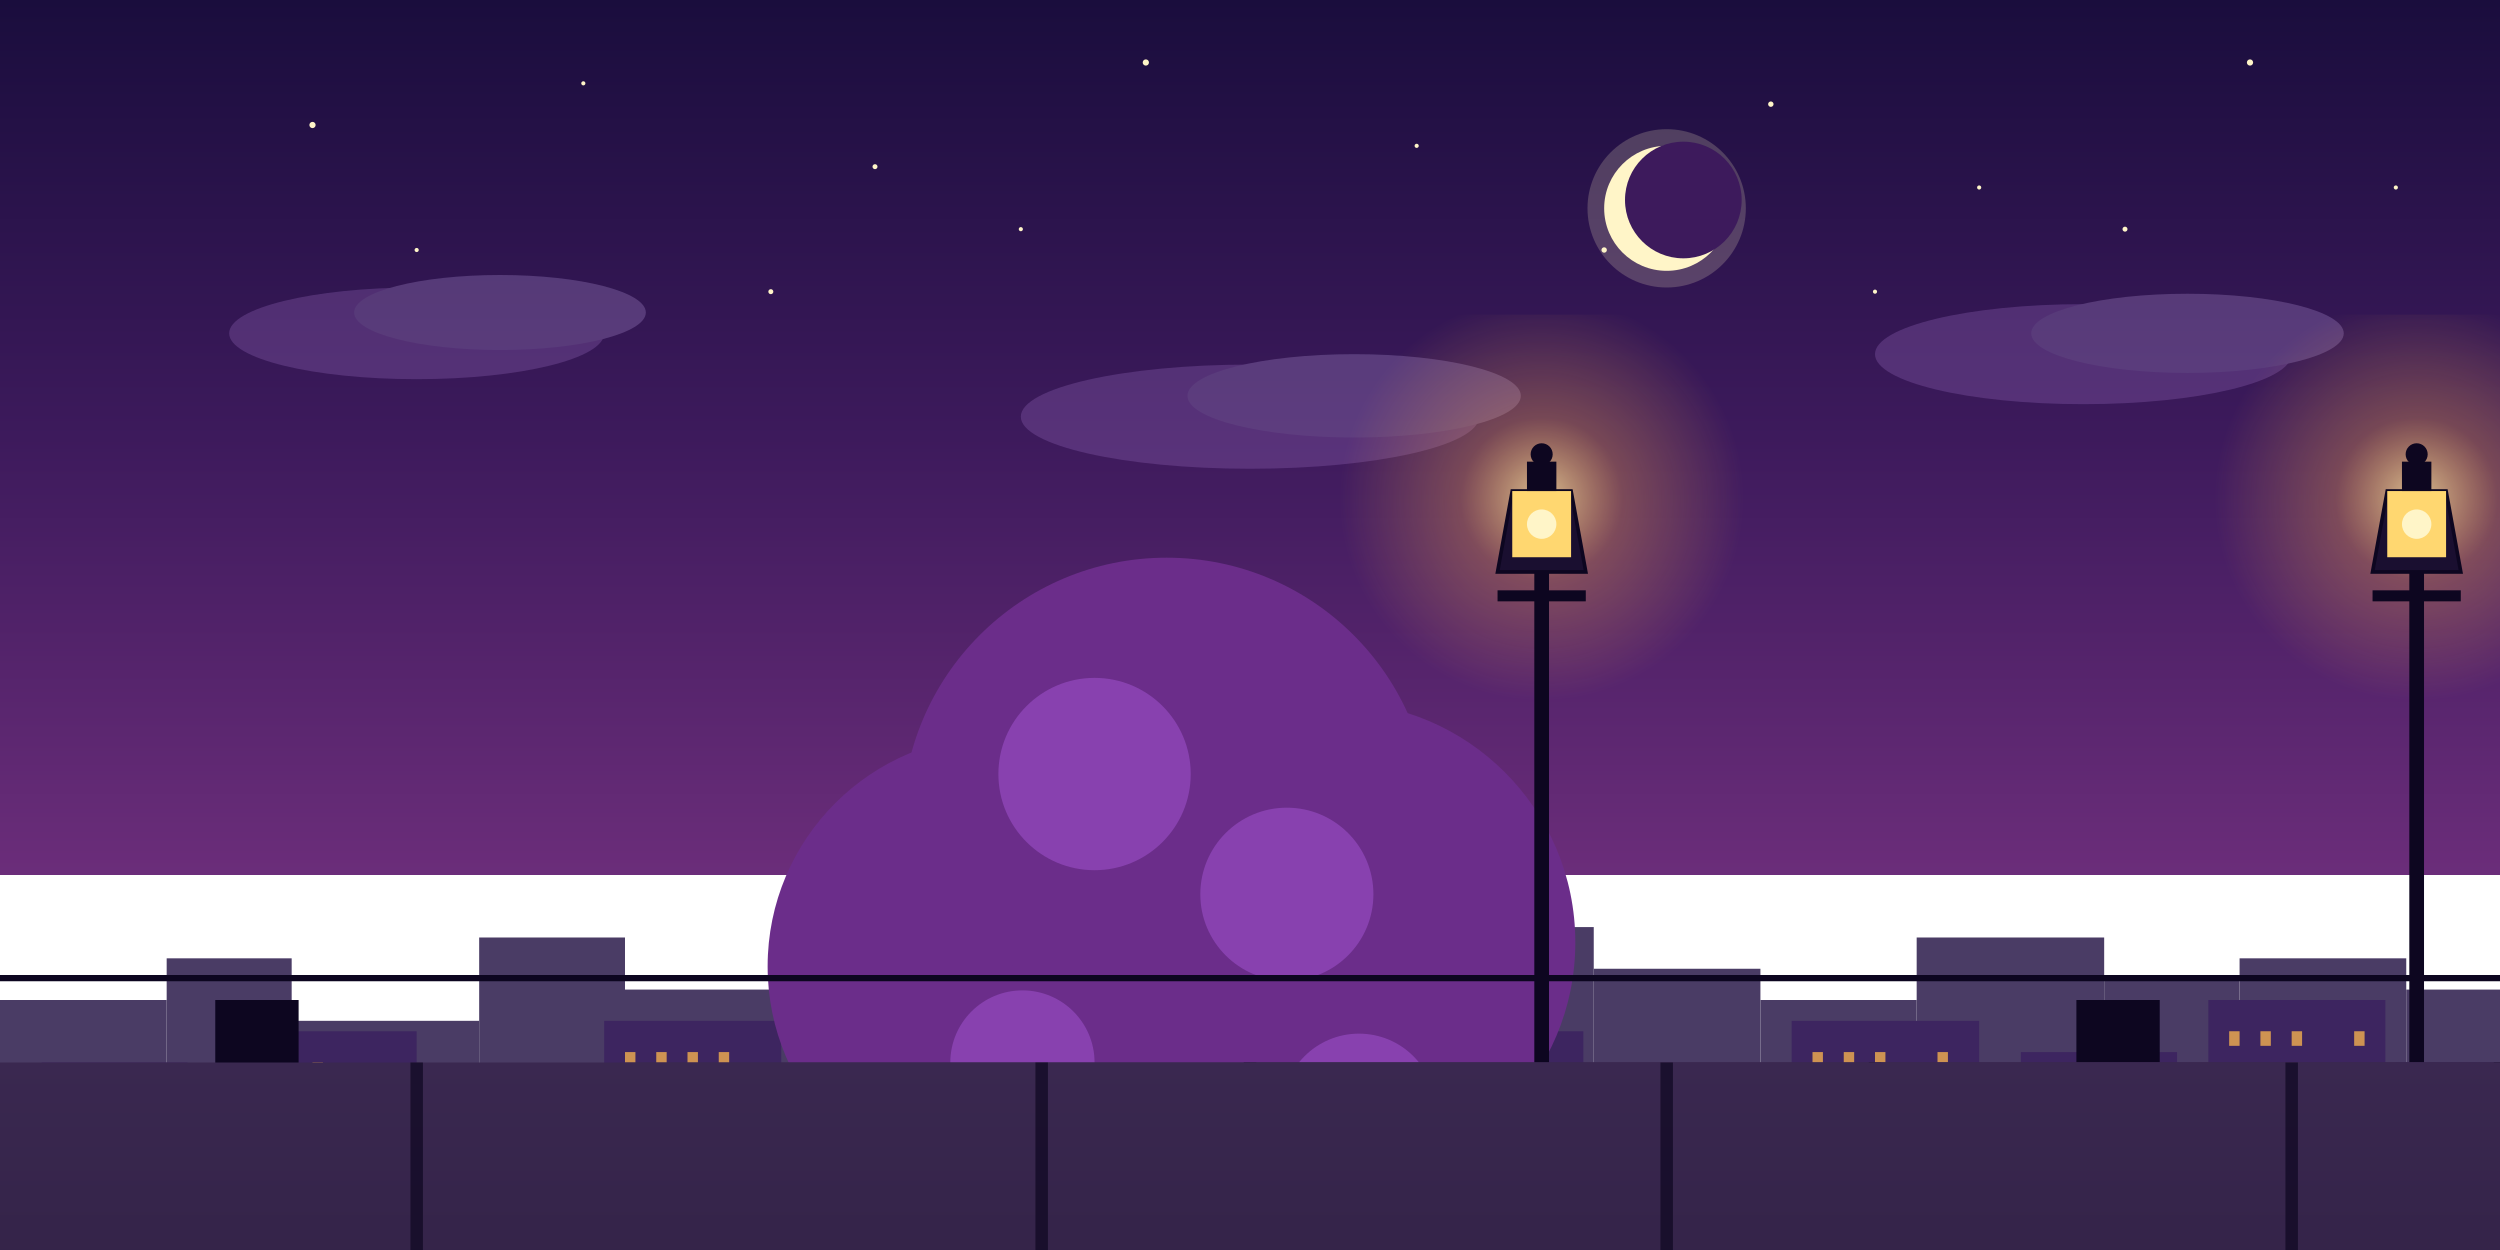
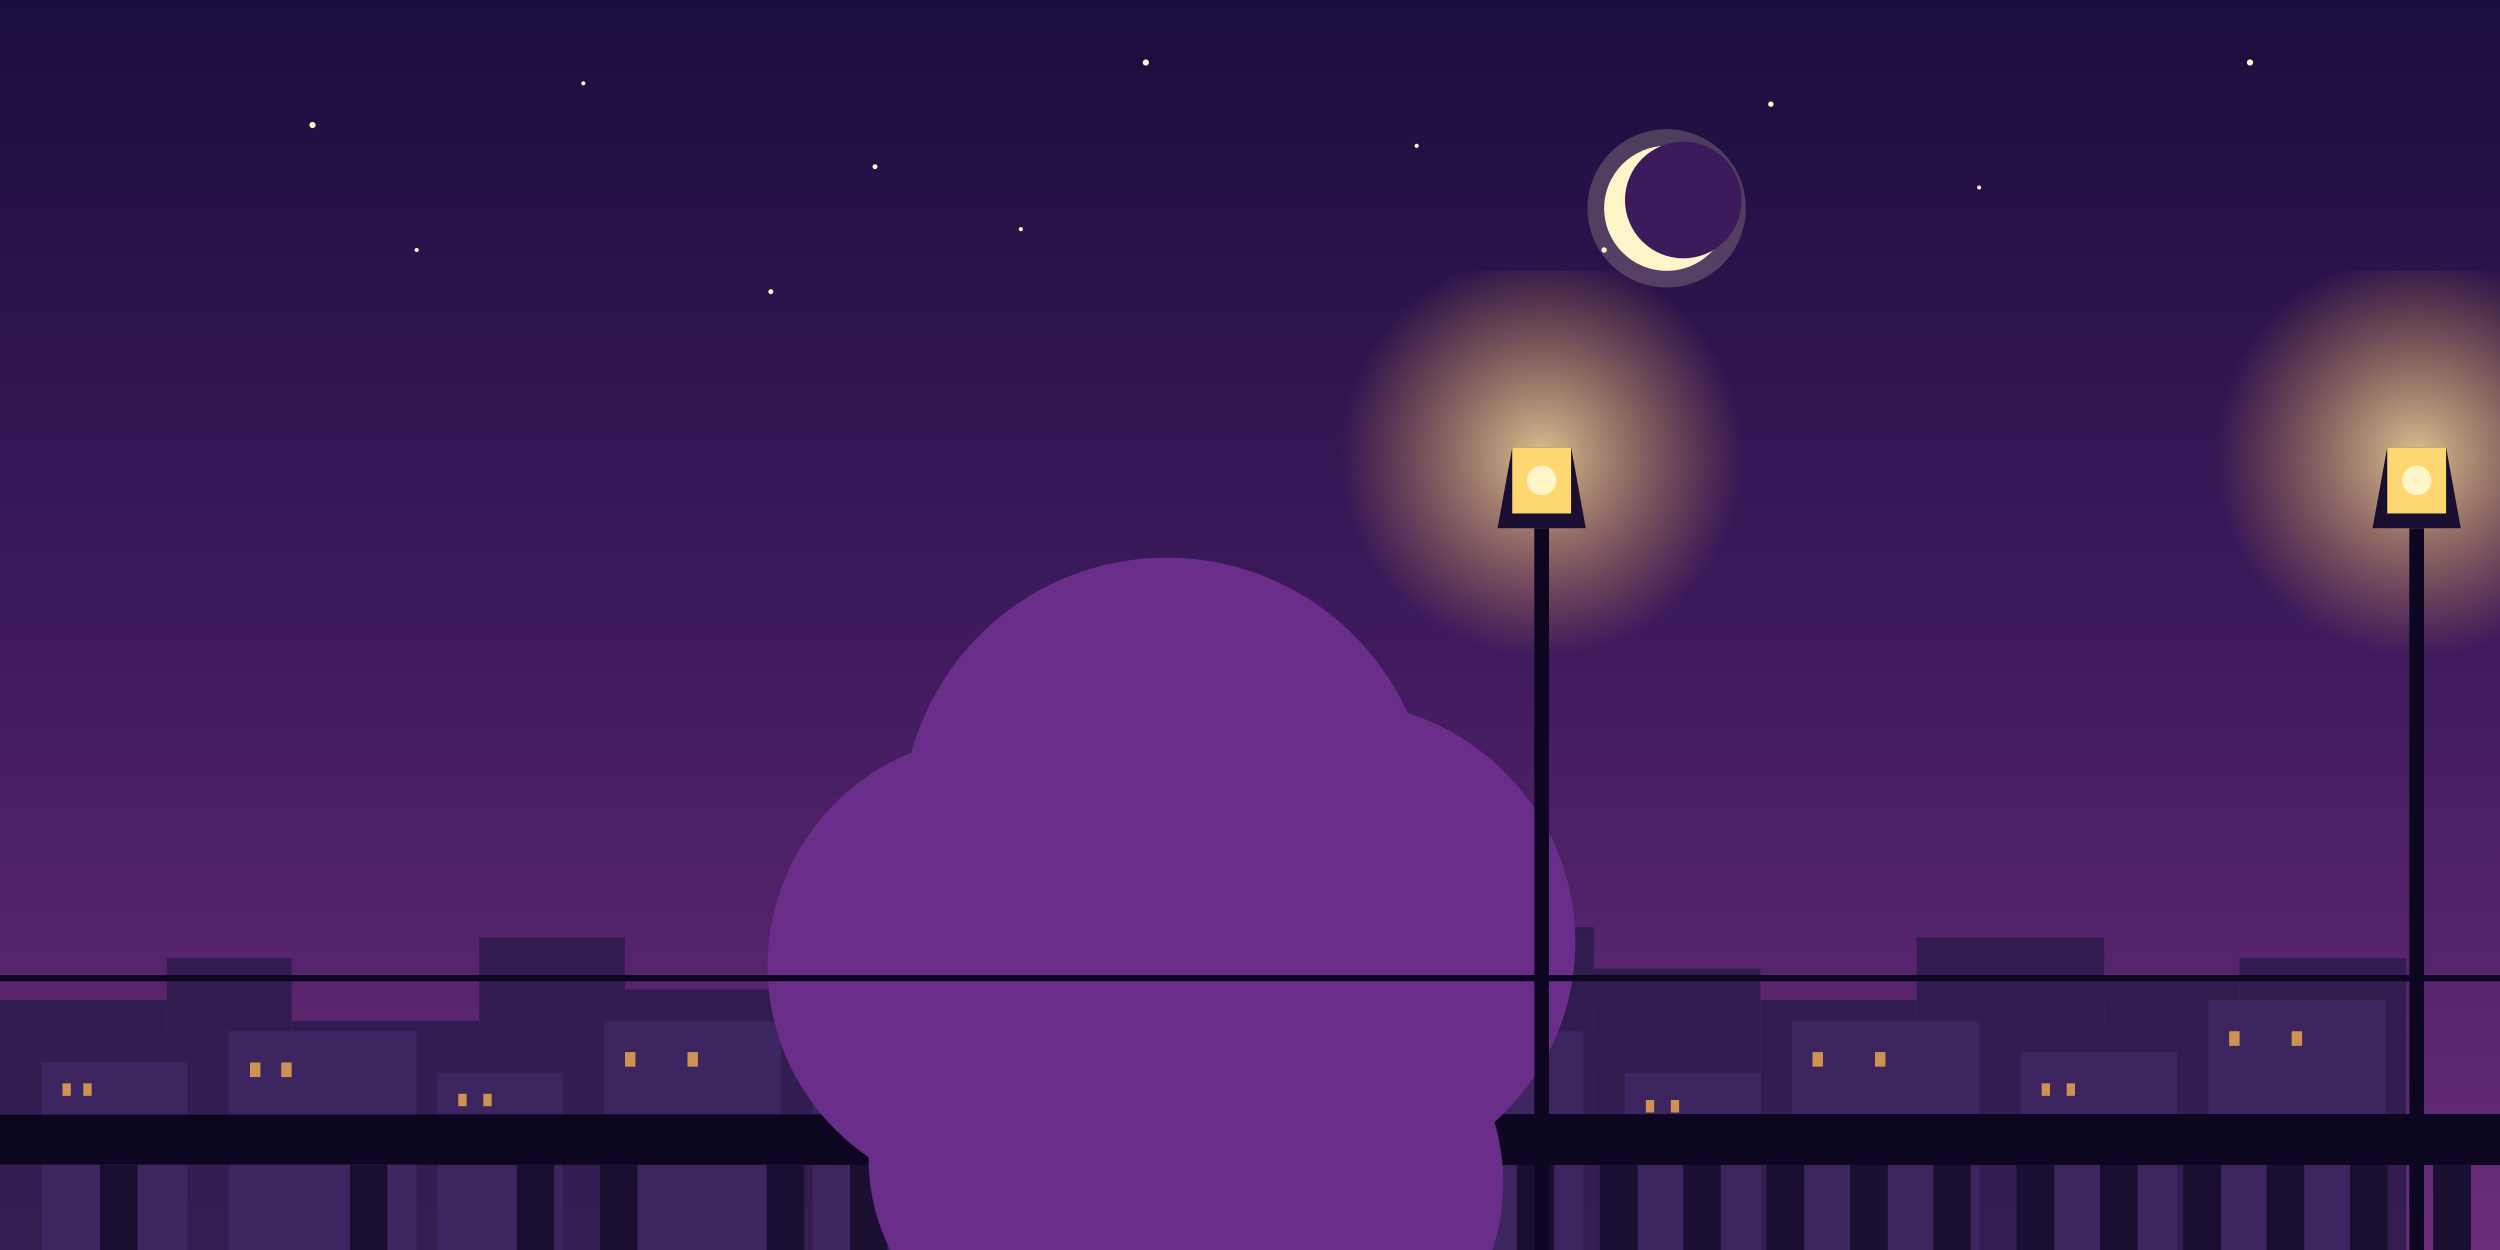
<svg xmlns="http://www.w3.org/2000/svg" viewBox="0 0 1200 600" preserveAspectRatio="xMidYMid slice">
  <defs>
-     <linearGradient id="sky" x1="0" y1="0" x2="0" y2="1">
+     <linearGradient id="s3-sky" x1="0" y1="0" x2="0" y2="1">
      <stop offset="0%" stop-color="#1a0d3d" />
      <stop offset="50%" stop-color="#3d1a5c" />
      <stop offset="100%" stop-color="#6b2d7a" />
    </linearGradient>
-     <linearGradient id="water" x1="0" y1="0" x2="0" y2="1">
+     <linearGradient id="s3-water" x1="0" y1="0" x2="0" y2="1">
      <stop offset="0%" stop-color="#2a1850" />
      <stop offset="100%" stop-color="#1a0d30" />
    </linearGradient>
-     <linearGradient id="ground" x1="0" y1="0" x2="0" y2="1">
+     <linearGradient id="s3-ground" x1="0" y1="0" x2="0" y2="1">
      <stop offset="0%" stop-color="#3a2850" />
      <stop offset="100%" stop-color="#1a0f28" />
    </linearGradient>
-     <radialGradient id="lampGlow">
+     <radialGradient id="s3-lampGlow">
      <stop offset="0%" stop-color="#ffe8a0" stop-opacity="0.8" />
-       <stop offset="40%" stop-color="#ffb347" stop-opacity="0.3" />
      <stop offset="100%" stop-color="#ffb347" stop-opacity="0" />
    </radialGradient>
-     <radialGradient id="windowGlow">
-       <stop offset="0%" stop-color="#ffd770" stop-opacity="1" />
-       <stop offset="100%" stop-color="#ffa030" stop-opacity="1" />
-     </radialGradient>
-     <radialGradient id="neonGlow">
+     <radialGradient id="s3-neonGlow">
      <stop offset="0%" stop-color="#ff4fc8" stop-opacity="0.6" />
      <stop offset="100%" stop-color="#ff4fc8" stop-opacity="0" />
    </radialGradient>
-     <symbol id="skylineTile" viewBox="0 0 1200 200" width="1200" height="200">
+     <symbol id="s3-skyline" viewBox="0 0 1200 200" width="1200" height="200">
      <g fill="#2a1a4a" opacity="0.85">
        <rect x="0" y="60" width="80" height="140" />
        <rect x="80" y="40" width="60" height="160" />
        <rect x="140" y="70" width="90" height="130" />
        <rect x="230" y="30" width="70" height="170" />
        <rect x="300" y="55" width="100" height="145" />
        <rect x="400" y="20" width="55" height="180" />
        <rect x="455" y="50" width="85" height="150" />
        <rect x="540" y="35" width="70" height="165" />
        <rect x="610" y="65" width="95" height="135" />
        <rect x="705" y="25" width="60" height="175" />
        <rect x="765" y="45" width="80" height="155" />
        <rect x="845" y="60" width="75" height="140" />
        <rect x="920" y="30" width="90" height="170" />
        <rect x="1010" y="50" width="65" height="150" />
        <rect x="1075" y="40" width="80" height="160" />
-         <rect x="1155" y="55" width="45" height="145" />
      </g>
      <g fill="#3d2560">
        <rect x="20" y="90" width="70" height="110" />
        <rect x="110" y="75" width="90" height="125" />
        <rect x="210" y="95" width="60" height="105" />
        <rect x="290" y="70" width="85" height="130" />
        <rect x="390" y="85" width="75" height="115" />
        <rect x="480" y="60" width="95" height="140" />
        <rect x="590" y="90" width="70" height="110" />
        <rect x="680" y="75" width="80" height="125" />
        <rect x="780" y="95" width="65" height="105" />
        <rect x="860" y="70" width="90" height="130" />
        <rect x="970" y="85" width="75" height="115" />
        <rect x="1060" y="60" width="85" height="140" />
-         <rect x="1150" y="90" width="50" height="110" />
      </g>
      <g fill="#ffb84d" opacity="0.75">
        <rect x="30" y="100" width="4" height="6" />
        <rect x="40" y="100" width="4" height="6" />
-         <rect x="50" y="100" width="4" height="6" />
-         <rect x="30" y="115" width="4" height="6" />
-         <rect x="50" y="115" width="4" height="6" />
-         <rect x="30" y="130" width="4" height="6" />
-         <rect x="40" y="130" width="4" height="6" />
        <rect x="120" y="90" width="5" height="7" />
        <rect x="135" y="90" width="5" height="7" />
-         <rect x="150" y="90" width="5" height="7" />
-         <rect x="120" y="108" width="5" height="7" />
-         <rect x="150" y="108" width="5" height="7" />
-         <rect x="120" y="126" width="5" height="7" />
-         <rect x="135" y="126" width="5" height="7" />
-         <rect x="165" y="126" width="5" height="7" />
-         <rect x="120" y="144" width="5" height="7" />
-         <rect x="150" y="144" width="5" height="7" />
        <rect x="220" y="105" width="4" height="6" />
        <rect x="232" y="105" width="4" height="6" />
-         <rect x="220" y="120" width="4" height="6" />
-         <rect x="244" y="120" width="4" height="6" />
-         <rect x="220" y="135" width="4" height="6" />
-         <rect x="232" y="135" width="4" height="6" />
        <rect x="300" y="85" width="5" height="7" />
-         <rect x="315" y="85" width="5" height="7" />
        <rect x="330" y="85" width="5" height="7" />
-         <rect x="345" y="85" width="5" height="7" />
-         <rect x="300" y="102" width="5" height="7" />
-         <rect x="330" y="102" width="5" height="7" />
-         <rect x="360" y="102" width="5" height="7" />
-         <rect x="300" y="120" width="5" height="7" />
-         <rect x="315" y="120" width="5" height="7" />
-         <rect x="345" y="120" width="5" height="7" />
-         <rect x="300" y="138" width="5" height="7" />
-         <rect x="330" y="138" width="5" height="7" />
        <rect x="400" y="95" width="4" height="6" />
        <rect x="410" y="95" width="4" height="6" />
-         <rect x="400" y="110" width="4" height="6" />
-         <rect x="400" y="125" width="4" height="6" />
-         <rect x="410" y="125" width="4" height="6" />
-         <rect x="400" y="140" width="4" height="6" />
        <rect x="490" y="75" width="5" height="7" />
-         <rect x="505" y="75" width="5" height="7" />
        <rect x="520" y="75" width="5" height="7" />
-         <rect x="550" y="75" width="5" height="7" />
-         <rect x="490" y="92" width="5" height="7" />
-         <rect x="520" y="92" width="5" height="7" />
-         <rect x="535" y="92" width="5" height="7" />
-         <rect x="490" y="110" width="5" height="7" />
-         <rect x="505" y="110" width="5" height="7" />
-         <rect x="550" y="110" width="5" height="7" />
-         <rect x="490" y="128" width="5" height="7" />
-         <rect x="535" y="128" width="5" height="7" />
        <rect x="600" y="105" width="4" height="6" />
        <rect x="615" y="105" width="4" height="6" />
-         <rect x="630" y="105" width="4" height="6" />
-         <rect x="600" y="120" width="4" height="6" />
-         <rect x="630" y="120" width="4" height="6" />
-         <rect x="600" y="135" width="4" height="6" />
-         <rect x="615" y="135" width="4" height="6" />
-         <rect x="645" y="135" width="4" height="6" />
        <rect x="690" y="90" width="5" height="7" />
-         <rect x="705" y="90" width="5" height="7" />
        <rect x="720" y="90" width="5" height="7" />
-         <rect x="735" y="90" width="5" height="7" />
-         <rect x="690" y="108" width="5" height="7" />
-         <rect x="720" y="108" width="5" height="7" />
-         <rect x="750" y="108" width="5" height="7" />
-         <rect x="690" y="126" width="5" height="7" />
-         <rect x="705" y="126" width="5" height="7" />
-         <rect x="735" y="126" width="5" height="7" />
-         <rect x="690" y="144" width="5" height="7" />
-         <rect x="720" y="144" width="5" height="7" />
        <rect x="790" y="108" width="4" height="6" />
        <rect x="802" y="108" width="4" height="6" />
-         <rect x="790" y="125" width="4" height="6" />
-         <rect x="815" y="125" width="4" height="6" />
-         <rect x="790" y="140" width="4" height="6" />
        <rect x="870" y="85" width="5" height="7" />
-         <rect x="885" y="85" width="5" height="7" />
        <rect x="900" y="85" width="5" height="7" />
-         <rect x="930" y="85" width="5" height="7" />
-         <rect x="870" y="102" width="5" height="7" />
-         <rect x="900" y="102" width="5" height="7" />
-         <rect x="915" y="102" width="5" height="7" />
-         <rect x="870" y="120" width="5" height="7" />
-         <rect x="885" y="120" width="5" height="7" />
-         <rect x="930" y="120" width="5" height="7" />
-         <rect x="870" y="138" width="5" height="7" />
-         <rect x="915" y="138" width="5" height="7" />
        <rect x="980" y="100" width="4" height="6" />
        <rect x="992" y="100" width="4" height="6" />
-         <rect x="1005" y="100" width="4" height="6" />
-         <rect x="980" y="118" width="4" height="6" />
-         <rect x="1005" y="118" width="4" height="6" />
-         <rect x="980" y="135" width="4" height="6" />
-         <rect x="992" y="135" width="4" height="6" />
        <rect x="1070" y="75" width="5" height="7" />
-         <rect x="1085" y="75" width="5" height="7" />
        <rect x="1100" y="75" width="5" height="7" />
-         <rect x="1130" y="75" width="5" height="7" />
-         <rect x="1070" y="92" width="5" height="7" />
-         <rect x="1100" y="92" width="5" height="7" />
-         <rect x="1115" y="92" width="5" height="7" />
-         <rect x="1070" y="110" width="5" height="7" />
-         <rect x="1085" y="110" width="5" height="7" />
-         <rect x="1130" y="110" width="5" height="7" />
-         <rect x="1070" y="128" width="5" height="7" />
-         <rect x="1115" y="128" width="5" height="7" />
-         <rect x="1160" y="105" width="4" height="6" />
-         <rect x="1175" y="105" width="4" height="6" />
-         <rect x="1160" y="125" width="4" height="6" />
-         <rect x="1190" y="125" width="4" height="6" />
-         <rect x="1160" y="145" width="4" height="6" />
-       </g>
-     </symbol>
-     <symbol id="fenceTile" viewBox="0 0 200 60" width="200" height="60">
+       </g>
+     </symbol>
+     <symbol id="s3-fence" viewBox="0 0 200 60" width="200" height="60">
      <rect x="0" y="0" width="200" height="4" fill="#0d0620" />
      <rect x="0" y="52" width="200" height="8" fill="#0d0620" />
      <g fill="#1a0f30">
        <rect x="8" y="4" width="3" height="48" />
        <rect x="28" y="4" width="3" height="48" />
        <rect x="48" y="4" width="3" height="48" />
        <rect x="68" y="4" width="3" height="48" />
        <rect x="88" y="4" width="3" height="48" />
        <rect x="108" y="4" width="3" height="48" />
        <rect x="128" y="4" width="3" height="48" />
        <rect x="148" y="4" width="3" height="48" />
        <rect x="168" y="4" width="3" height="48" />
        <rect x="188" y="4" width="3" height="48" />
      </g>
-       <g fill="#0d0620">
-         <circle cx="9.5" cy="4" r="2.5" />
-         <circle cx="29.5" cy="4" r="2.5" />
-         <circle cx="49.5" cy="4" r="2.5" />
-         <circle cx="69.5" cy="4" r="2.5" />
-         <circle cx="89.5" cy="4" r="2.5" />
-         <circle cx="109.5" cy="4" r="2.5" />
-         <circle cx="129.5" cy="4" r="2.5" />
-         <circle cx="149.5" cy="4" r="2.5" />
-         <circle cx="169.5" cy="4" r="2.5" />
-         <circle cx="189.5" cy="4" r="2.5" />
-       </g>
-     </symbol>
-     <symbol id="groundTile" viewBox="0 0 300 130" width="300" height="130">
-       <rect x="0" y="0" width="300" height="130" fill="url(#ground)" />
+     </symbol>
+     <symbol id="s3-ground" viewBox="0 0 300 130" width="300" height="130">
+       <rect x="0" y="0" width="300" height="130" fill="url(#s3-ground)" />
      <g stroke="#0d0620" stroke-width="1.5" opacity="0.7">
        <line x1="0" y1="40" x2="300" y2="40" />
        <line x1="0" y1="85" x2="300" y2="85" />
        <line x1="50" y1="0" x2="50" y2="40" />
        <line x1="150" y1="0" x2="150" y2="40" />
        <line x1="250" y1="0" x2="250" y2="40" />
-         <line x1="25" y1="40" x2="25" y2="85" />
        <line x1="100" y1="40" x2="100" y2="85" />
        <line x1="200" y1="40" x2="200" y2="85" />
-         <line x1="275" y1="40" x2="275" y2="85" />
        <line x1="60" y1="85" x2="60" y2="130" />
        <line x1="180" y1="85" x2="180" y2="130" />
      </g>
-       <g fill="#6b4a8a" opacity="0.15">
-         <rect x="70" y="45" width="60" height="35" />
-         <rect x="210" y="90" width="70" height="35" />
-       </g>
-     </symbol>
-     <symbol id="waterTile" viewBox="0 0 400 50" width="400" height="50">
-       <rect x="0" y="0" width="400" height="50" fill="url(#water)" />
+     </symbol>
+     <symbol id="s3-water" viewBox="0 0 400 50" width="400" height="50">
+       <rect x="0" y="0" width="400" height="50" fill="url(#s3-water)" />
      <g stroke="#8a5fb0" stroke-width="1" opacity="0.4" fill="none">
        <path d="M0 10 Q 25 8, 50 10 T 100 10 T 150 10 T 200 10 T 250 10 T 300 10 T 350 10 T 400 10" />
        <path d="M0 22 Q 30 20, 60 22 T 120 22 T 180 22 T 240 22 T 300 22 T 360 22 T 400 22" />
        <path d="M0 35 Q 20 33, 40 35 T 80 35 T 120 35 T 160 35 T 200 35 T 240 35 T 280 35 T 320 35 T 360 35 T 400 35" />
      </g>
-       <g fill="#c89ae8" opacity="0.25">
-         <circle cx="60" cy="15" r="1" />
-         <circle cx="130" cy="28" r="1" />
-         <circle cx="220" cy="12" r="1" />
-         <circle cx="290" cy="30" r="1" />
-         <circle cx="350" cy="20" r="1" />
-       </g>
-     </symbol>
-     <symbol id="lampPost" viewBox="0 0 60 340" width="60" height="340">
-       <circle cx="30" cy="50" r="55" fill="url(#lampGlow)" />
+     </symbol>
+     <symbol id="s3-lamp" viewBox="0 0 60 340" width="60" height="340">
+       <circle cx="30" cy="50" r="55" fill="url(#s3-lampGlow)" />
      <rect x="28" y="70" width="4" height="240" fill="#0d0620" />
-       <rect x="22" y="305" width="16" height="8" fill="#0d0620" />
-       <rect x="18" y="313" width="24" height="6" fill="#0d0620" />
-       <rect x="18" y="75" width="24" height="3" fill="#0d0620" />
-       <path d="M 18 70 L 42 70 L 38 48 L 22 48 Z" fill="#1a0f30" stroke="#0d0620" stroke-width="1" />
+       <path d="M 18 70 L 42 70 L 38 48 L 22 48 Z" fill="#1a0f30" />
      <rect x="22" y="48" width="16" height="18" fill="#ffd770" />
      <circle cx="30" cy="57" r="4" fill="#fff5c8" />
-       <rect x="26" y="40" width="8" height="8" fill="#0d0620" />
-       <circle cx="30" cy="38" r="3" fill="#0d0620" />
-     </symbol>
-     <symbol id="tree" viewBox="0 0 180 260" width="180" height="260">
+     </symbol>
+     <symbol id="s3-tree" viewBox="0 0 180 260" width="180" height="260">
      <rect x="85" y="180" width="10" height="80" fill="#2a1530" />
      <g fill="#6b2d8a">
        <circle cx="90" cy="80" r="55" />
        <circle cx="55" cy="110" r="48" />
        <circle cx="125" cy="105" r="50" />
        <circle cx="70" cy="150" r="42" />
        <circle cx="115" cy="155" r="45" />
        <circle cx="90" cy="175" r="38" />
      </g>
-       <g fill="#9b4fc8" opacity="0.6">
-         <circle cx="75" cy="70" r="20" />
-         <circle cx="115" cy="95" r="18" />
-         <circle cx="60" cy="130" r="15" />
-         <circle cx="130" cy="140" r="16" />
-       </g>
-     </symbol>
-     <symbol id="bench" viewBox="0 0 160 90" width="160" height="90">
-       <rect x="0" y="30" width="160" height="8" fill="#4a2d1a" />
-       <rect x="0" y="42" width="160" height="6" fill="#3a2015" />
-       <rect x="0" y="52" width="160" height="8" fill="#4a2d1a" />
-       <rect x="10" y="60" width="6" height="30" fill="#0d0620" />
-       <rect x="144" y="60" width="6" height="30" fill="#0d0620" />
-       <rect x="10" y="0" width="6" height="35" fill="#0d0620" />
-       <rect x="144" y="0" width="6" height="35" fill="#0d0620" />
-       <rect x="0" y="5" width="160" height="6" fill="#4a2d1a" />
-       <rect x="0" y="16" width="160" height="6" fill="#4a2d1a" />
-     </symbol>
-     <symbol id="cafe" viewBox="0 0 340 500" width="340" height="500">
-       <circle cx="240" cy="100" r="80" fill="url(#neonGlow)" />
-       <circle cx="100" cy="340" r="70" fill="url(#neonGlow)" opacity="0.6" />
+     </symbol>
+     <symbol id="s3-cafe" viewBox="0 0 340 500" width="340" height="500">
+       <circle cx="240" cy="100" r="80" fill="url(#s3-neonGlow)" />
      <rect x="20" y="0" width="300" height="500" fill="#2d1848" />
-       <rect x="20" y="0" width="300" height="500" fill="none" stroke="#0d0620" stroke-width="2" />
-       <rect x="40" y="20" width="80" height="60" fill="#1a0f30" />
-       <rect x="40" y="20" width="80" height="60" fill="url(#windowGlow)" opacity="0.85" />
-       <rect x="78" y="20" width="2" height="60" fill="#0d0620" />
-       <rect x="40" y="48" width="80" height="2" fill="#0d0620" />
+       <rect x="40" y="20" width="80" height="60" fill="#ffd770" />
      <path d="M 20 160 L 320 160 L 310 200 L 30 200 Z" fill="#5a1a50" />
-       <g stroke="#3a0d30" stroke-width="2">
-         <line x1="50" y1="160" x2="47" y2="200" />
-         <line x1="90" y1="160" x2="85" y2="200" />
-         <line x1="130" y1="160" x2="123" y2="200" />
-         <line x1="170" y1="160" x2="161" y2="200" />
-         <line x1="210" y1="160" x2="199" y2="200" />
-         <line x1="250" y1="160" x2="237" y2="200" />
-         <line x1="290" y1="160" x2="275" y2="200" />
-       </g>
      <rect x="180" y="60" width="140" height="80" fill="#1a0820" stroke="#ff4fc8" stroke-width="2" />
-       <text x="250" y="115" text-anchor="middle" font-family="Arial, sans-serif" font-size="48" font-weight="bold" fill="#ff4fc8" style="filter: drop-shadow(0 0 6px #ff4fc8);">CAFE</text>
-       <rect x="40" y="220" width="260" height="180" fill="#1a0820" />
-       <rect x="40" y="220" width="260" height="180" fill="none" stroke="#0d0620" stroke-width="2" />
-       <g transform="translate(110, 270)" stroke="#ff4fc8" stroke-width="3" fill="none" style="filter: drop-shadow(0 0 4px #ff4fc8);">
+       <text x="250" y="115" text-anchor="middle" font-family="Arial" font-size="48" font-weight="bold" fill="#ff4fc8">CAFE</text>
+       <rect x="40" y="220" width="260" height="180" fill="#1a0820" stroke="#0d0620" stroke-width="2" />
+       <g transform="translate(110, 270)" stroke="#ff4fc8" stroke-width="3" fill="none">
        <path d="M 10 20 Q 10 60, 50 60 Q 90 60, 90 20 Z" />
        <path d="M 90 25 Q 110 25, 110 40 Q 110 55, 90 55" />
-         <path d="M 30 5 Q 28 0, 30 -5 M 50 5 Q 48 0, 50 -5 M 70 5 Q 68 0, 70 -5" />
      </g>
      <rect x="40" y="400" width="90" height="100" fill="#1a0820" />
-       <rect x="40" y="400" width="90" height="100" fill="none" stroke="#0d0620" stroke-width="2" />
-       <rect x="150" y="400" width="150" height="30" fill="#2a1810" />
-       <g fill="#ff6fa0">
-         <circle cx="165" cy="395" r="6" />
-         <circle cx="185" cy="392" r="7" />
-         <circle cx="205" cy="395" r="6" />
-         <circle cx="225" cy="390" r="7" />
-         <circle cx="250" cy="395" r="6" />
-         <circle cx="275" cy="392" r="7" />
-       </g>
-       <g fill="#5fa048">
-         <ellipse cx="160" cy="402" rx="5" ry="3" />
-         <ellipse cx="200" cy="400" rx="6" ry="3" />
-         <ellipse cx="240" cy="402" rx="5" ry="3" />
-         <ellipse cx="280" cy="400" rx="6" ry="3" />
-       </g>
    </symbol>
  </defs>
-   <rect x="0" y="0" width="1200" height="420" fill="url(#sky)" />
-   <g opacity="0.35">
-     <g>
-       <ellipse cx="200" cy="160" rx="90" ry="22" fill="#8a5fb0" />
-       <ellipse cx="240" cy="150" rx="70" ry="18" fill="#9b7fc0" />
-       <ellipse cx="600" cy="200" rx="110" ry="25" fill="#8a5fb0" />
-       <ellipse cx="650" cy="190" rx="80" ry="20" fill="#9b7fc0" />
-       <ellipse cx="1000" cy="170" rx="100" ry="24" fill="#8a5fb0" />
-       <ellipse cx="1050" cy="160" rx="75" ry="19" fill="#9b7fc0" />
-       <animateTransform attributeName="transform" type="translate" from="0 0" to="-1200 0" dur="120s" repeatCount="indefinite" />
-     </g>
-     <g>
-       <ellipse cx="1400" cy="160" rx="90" ry="22" fill="#8a5fb0" />
-       <ellipse cx="1440" cy="150" rx="70" ry="18" fill="#9b7fc0" />
-       <ellipse cx="1800" cy="200" rx="110" ry="25" fill="#8a5fb0" />
-       <ellipse cx="1850" cy="190" rx="80" ry="20" fill="#9b7fc0" />
-       <ellipse cx="2200" cy="170" rx="100" ry="24" fill="#8a5fb0" />
-       <ellipse cx="2250" cy="160" rx="75" ry="19" fill="#9b7fc0" />
-       <animateTransform attributeName="transform" type="translate" from="0 0" to="-1200 0" dur="120s" repeatCount="indefinite" />
-     </g>
-   </g>
+   <rect x="0" y="0" width="1200" height="600" fill="url(#s3-sky)" />
  <g fill="#fff5c8">
    <circle cx="150" cy="60" r="1.5">
      <animate attributeName="opacity" values="0.3;1;0.3" dur="3s" repeatCount="indefinite" />
    </circle>
    <circle cx="280" cy="40" r="1">
      <animate attributeName="opacity" values="1;0.3;1" dur="2.5s" repeatCount="indefinite" />
    </circle>
    <circle cx="420" cy="80" r="1.2">
      <animate attributeName="opacity" values="0.4;1;0.4" dur="4s" repeatCount="indefinite" />
    </circle>
    <circle cx="550" cy="30" r="1.5">
      <animate attributeName="opacity" values="1;0.3;1" dur="2s" repeatCount="indefinite" />
    </circle>
    <circle cx="680" cy="70" r="1">
      <animate attributeName="opacity" values="0.3;1;0.3" dur="3.5s" repeatCount="indefinite" />
    </circle>
    <circle cx="850" cy="50" r="1.3">
      <animate attributeName="opacity" values="1;0.4;1" dur="2.8s" repeatCount="indefinite" />
    </circle>
    <circle cx="950" cy="90" r="1">
      <animate attributeName="opacity" values="0.4;1;0.4" dur="3.2s" repeatCount="indefinite" />
    </circle>
    <circle cx="1080" cy="30" r="1.5">
      <animate attributeName="opacity" values="0.3;1;0.3" dur="2.2s" repeatCount="indefinite" />
    </circle>
    <circle cx="200" cy="120" r="1">
      <animate attributeName="opacity" values="1;0.4;1" dur="3.8s" repeatCount="indefinite" />
    </circle>
    <circle cx="370" cy="140" r="1.2">
      <animate attributeName="opacity" values="0.3;1;0.3" dur="2.6s" repeatCount="indefinite" />
    </circle>
    <circle cx="490" cy="110" r="1">
      <animate attributeName="opacity" values="1;0.3;1" dur="3.3s" repeatCount="indefinite" />
    </circle>
    <circle cx="770" cy="120" r="1.3">
      <animate attributeName="opacity" values="0.4;1;0.4" dur="2.4s" repeatCount="indefinite" />
-     </circle>
-     <circle cx="900" cy="140" r="1">
-       <animate attributeName="opacity" values="0.3;1;0.3" dur="3.6s" repeatCount="indefinite" />
-     </circle>
-     <circle cx="1020" cy="110" r="1.2">
-       <animate attributeName="opacity" values="1;0.4;1" dur="2.9s" repeatCount="indefinite" />
-     </circle>
-     <circle cx="1150" cy="90" r="1">
-       <animate attributeName="opacity" values="0.3;1;0.3" dur="3.1s" repeatCount="indefinite" />
    </circle>
  </g>
  <g transform="translate(800, 100)">
    <circle cx="0" cy="0" r="38" fill="#fff5c8" opacity="0.2" />
    <circle cx="0" cy="0" r="30" fill="#fff5c8" />
    <circle cx="8" cy="-4" r="28" fill="#3d1a5c" />
  </g>
  <g>
-     <use href="#skylineTile" x="0" y="220" />
-     <use href="#skylineTile" x="1200" y="220" />
-     <animateTransform attributeName="transform" type="translate" from="0 0" to="-1200 0" dur="60s" repeatCount="indefinite" />
-   </g>
-   <g>
-     <use href="#waterTile" x="0" y="420" />
-     <use href="#waterTile" x="400" y="420" />
-     <use href="#waterTile" x="800" y="420" />
-     <use href="#waterTile" x="1200" y="420" />
-     <animateTransform attributeName="transform" type="translate" from="0 0" to="-400 0" dur="18s" repeatCount="indefinite" />
-   </g>
-   <g>
-     <use href="#fenceTile" x="0" y="415" />
-     <use href="#fenceTile" x="200" y="415" />
-     <use href="#fenceTile" x="400" y="415" />
-     <use href="#fenceTile" x="600" y="415" />
-     <use href="#fenceTile" x="800" y="415" />
-     <use href="#fenceTile" x="1000" y="415" />
-     <use href="#fenceTile" x="1200" y="415" />
-     <use href="#fenceTile" x="1400" y="415" />
-     <animateTransform attributeName="transform" type="translate" from="0 0" to="-200 0" dur="6s" repeatCount="indefinite" />
+     <use href="#s3-skyline" x="0" y="220" />
+     <use href="#s3-skyline" x="1200" y="220" />
+     <animateTransform attributeName="transform" type="translate" from="0 0" to="-1200 0" dur="120s" repeatCount="indefinite" />
+   </g>
+   <g>
+     <use href="#s3-water" x="0" y="420" />
+     <use href="#s3-water" x="400" y="420" />
+     <use href="#s3-water" x="800" y="420" />
+     <use href="#s3-water" x="1200" y="420" />
+     <animateTransform attributeName="transform" type="translate" from="0 0" to="-400 0" dur="36s" repeatCount="indefinite" />
+   </g>
+   <g>
+     <use href="#s3-fence" x="0" y="415" />
+     <use href="#s3-fence" x="200" y="415" />
+     <use href="#s3-fence" x="400" y="415" />
+     <use href="#s3-fence" x="600" y="415" />
+     <use href="#s3-fence" x="800" y="415" />
+     <use href="#s3-fence" x="1000" y="415" />
+     <use href="#s3-fence" x="1200" y="415" />
+     <use href="#s3-fence" x="1400" y="415" />
+     <animateTransform attributeName="transform" type="translate" from="0 0" to="-200 0" dur="12s" repeatCount="indefinite" />
  </g>
  <g>
    <g>
-       <use href="#tree" x="-40" y="210" />
-       <use href="#lampPost" x="140" y="151" />
-       <use href="#bench" x="-30" y="480" />
-       <use href="#lampPost" x="560" y="151" />
-       <use href="#tree" x="820" y="210" />
-       <use href="#lampPost" x="1050" y="151" />
-       <use href="#cafe" x="1280" y="60" />
-       <use href="#bench" x="1680" y="480" />
-       <use href="#lampPost" x="1880" y="151" />
-       <use href="#tree" x="2100" y="210" />
-       <use href="#tree" x="2360" y="210" />
-       <use href="#lampPost" x="2540" y="151" />
-       <use href="#bench" x="2370" y="480" />
-       <use href="#lampPost" x="2960" y="151" />
-       <use href="#tree" x="3220" y="210" />
-       <use href="#lampPost" x="3450" y="151" />
-       <use href="#cafe" x="3680" y="60" />
-       <use href="#bench" x="4080" y="480" />
-       <use href="#lampPost" x="4280" y="151" />
-       <use href="#tree" x="4500" y="210" />
+       <use href="#s3-tree" x="-40" y="210" />
+       <use href="#s3-lamp" x="140" y="130" />
+       <use href="#s3-lamp" x="560" y="130" />
+       <use href="#s3-tree" x="820" y="210" />
+       <use href="#s3-lamp" x="1050" y="130" />
+       <use href="#s3-cafe" x="1280" y="60" />
+       <use href="#s3-lamp" x="1880" y="130" />
+       <use href="#s3-tree" x="2100" y="210" />
+       <use href="#s3-tree" x="2360" y="210" />
+       <use href="#s3-lamp" x="2540" y="130" />
+       <use href="#s3-lamp" x="2960" y="130" />
+       <use href="#s3-tree" x="3220" y="210" />
+       <use href="#s3-cafe" x="3680" y="60" />
+       <use href="#s3-lamp" x="4280" y="130" />
      <animateTransform attributeName="transform" type="translate" from="0 0" to="-2400 0" dur="60s" repeatCount="indefinite" />
    </g>
  </g>
  <g>
-     <use href="#groundTile" x="0" y="470" />
-     <use href="#groundTile" x="300" y="470" />
-     <use href="#groundTile" x="600" y="470" />
-     <use href="#groundTile" x="900" y="470" />
-     <use href="#groundTile" x="1200" y="470" />
-     <use href="#groundTile" x="1500" y="470" />
-     <animateTransform attributeName="transform" type="translate" from="0 0" to="-300 0" dur="4s" repeatCount="indefinite" />
+     <use href="#s3-ground" x="0" y="470" />
+     <use href="#s3-ground" x="300" y="470" />
+     <use href="#s3-ground" x="600" y="470" />
+     <use href="#s3-ground" x="900" y="470" />
+     <use href="#s3-ground" x="1200" y="470" />
+     <use href="#s3-ground" x="1500" y="470" />
+     <animateTransform attributeName="transform" type="translate" from="0 0" to="-300 0" dur="8s" repeatCount="indefinite" />
  </g>
  <rect x="0" y="468" width="1200" height="3" fill="#0d0620" />
</svg>
